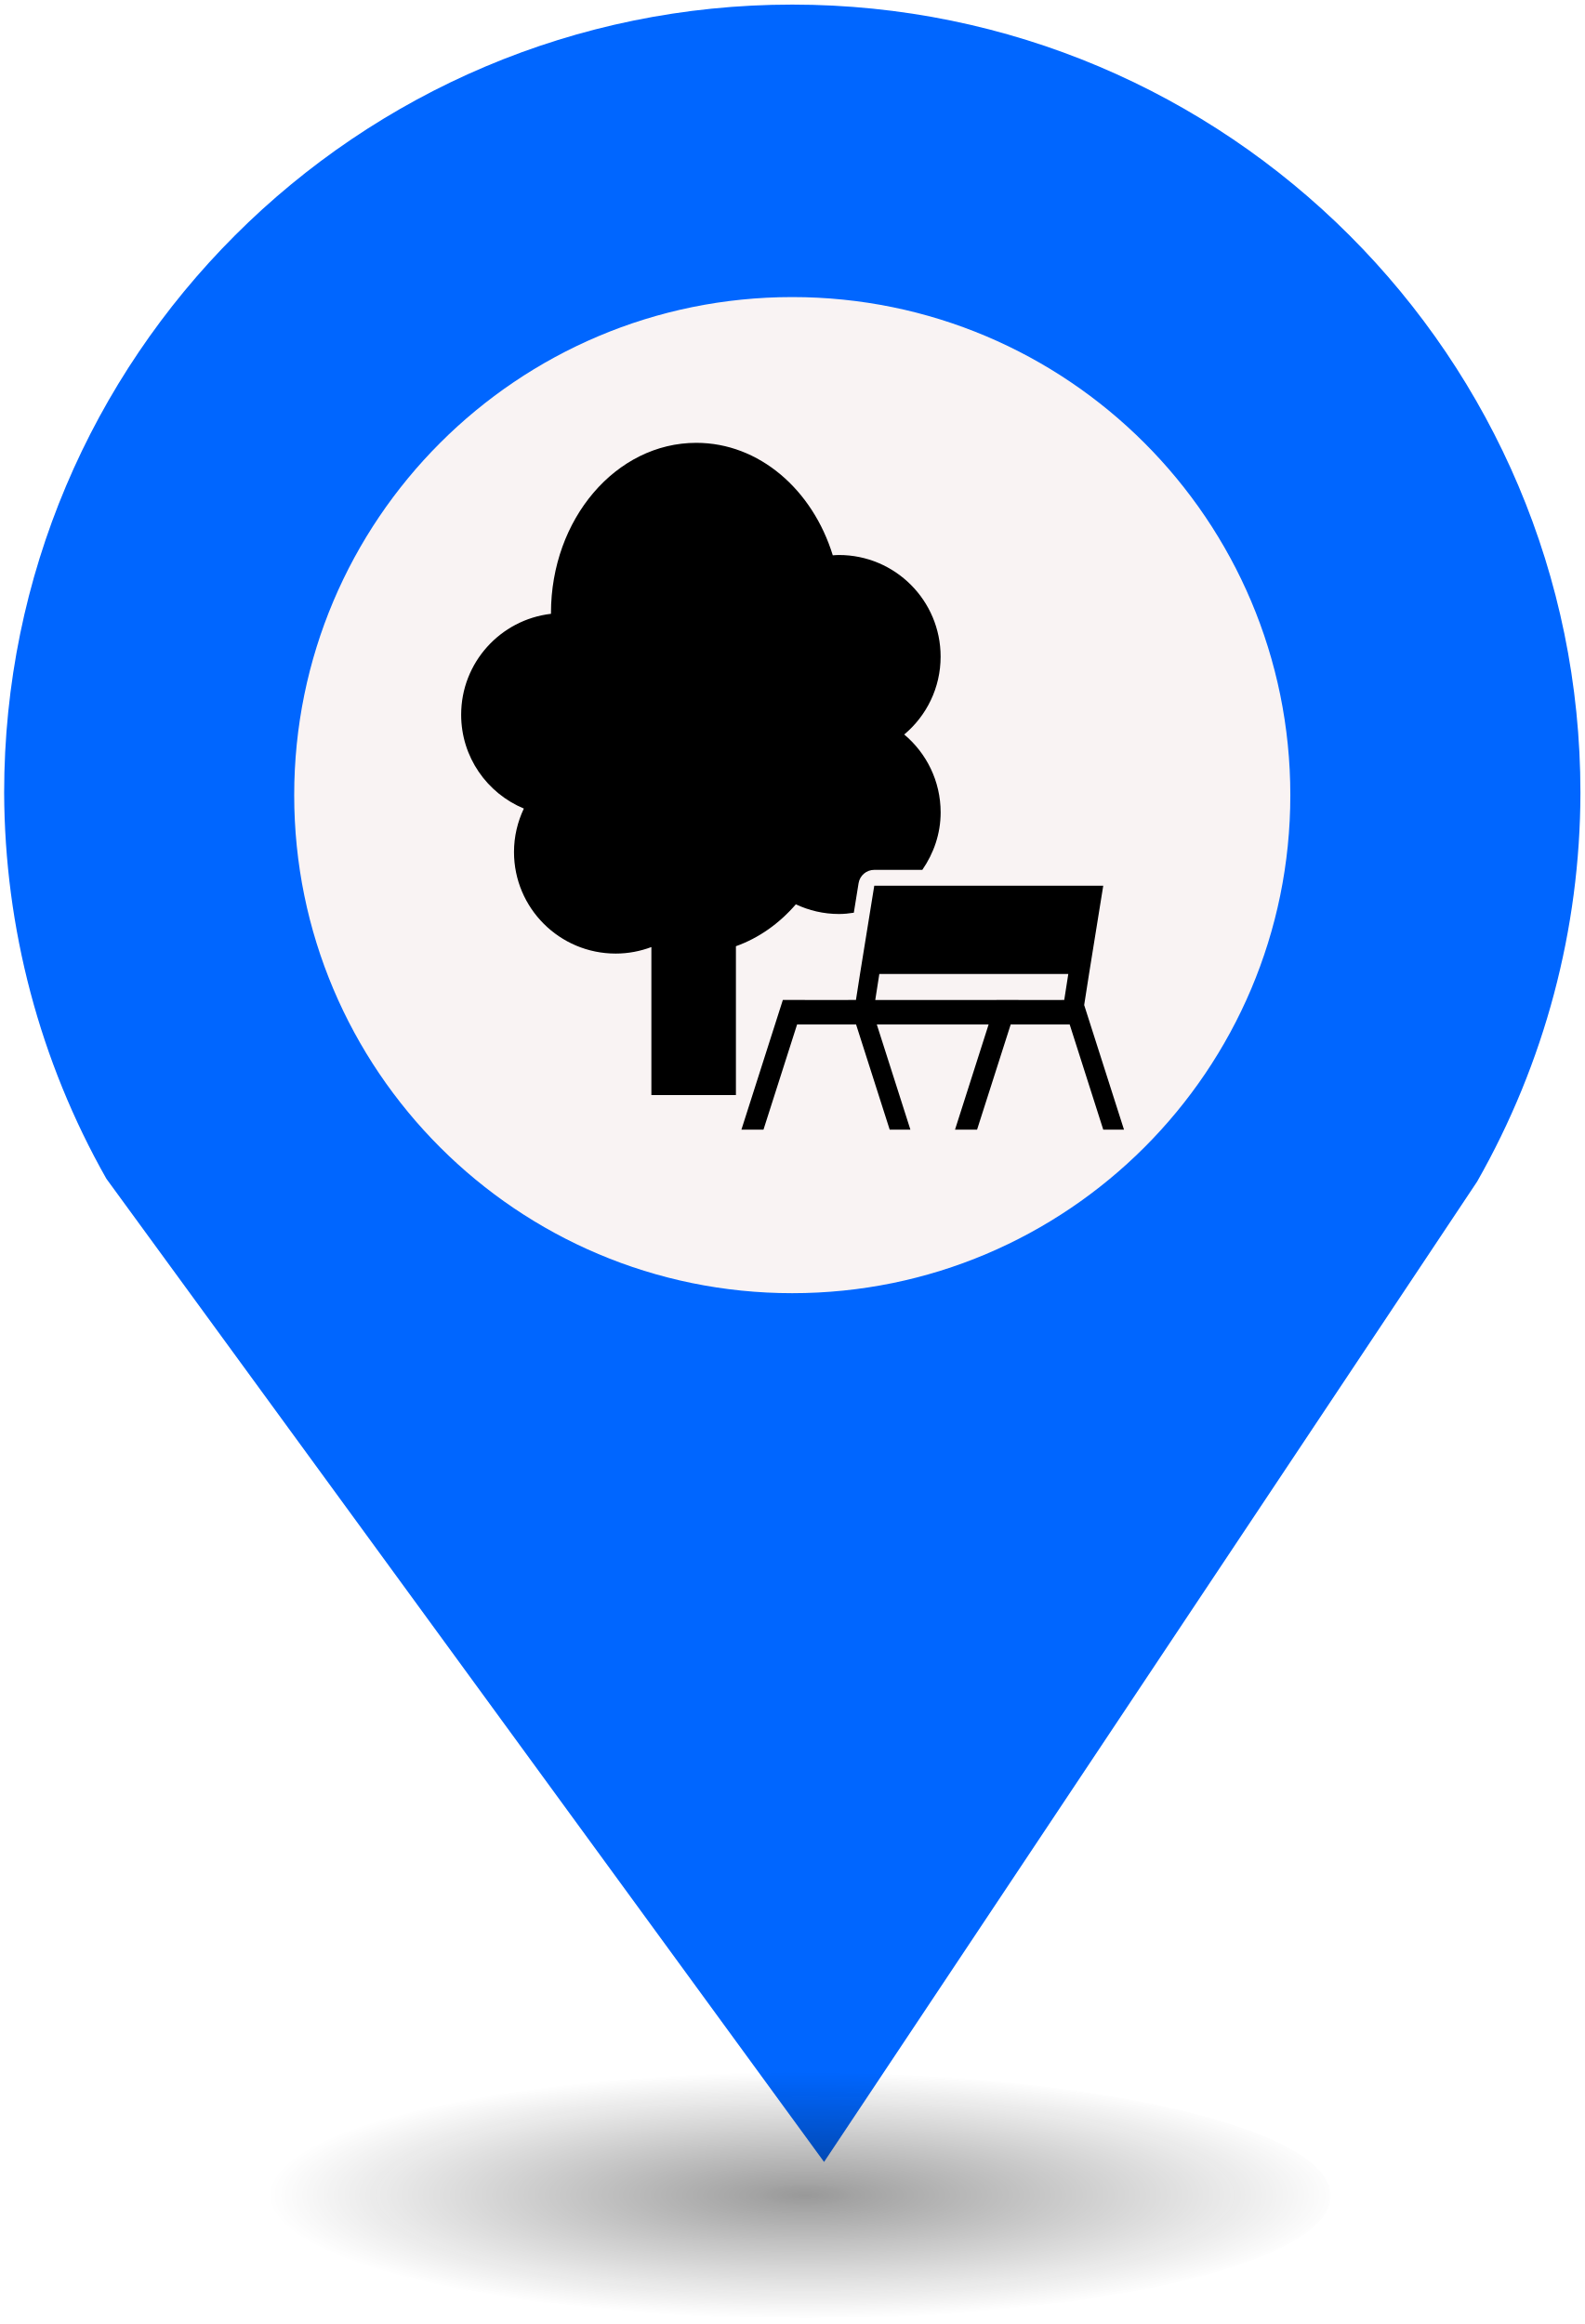
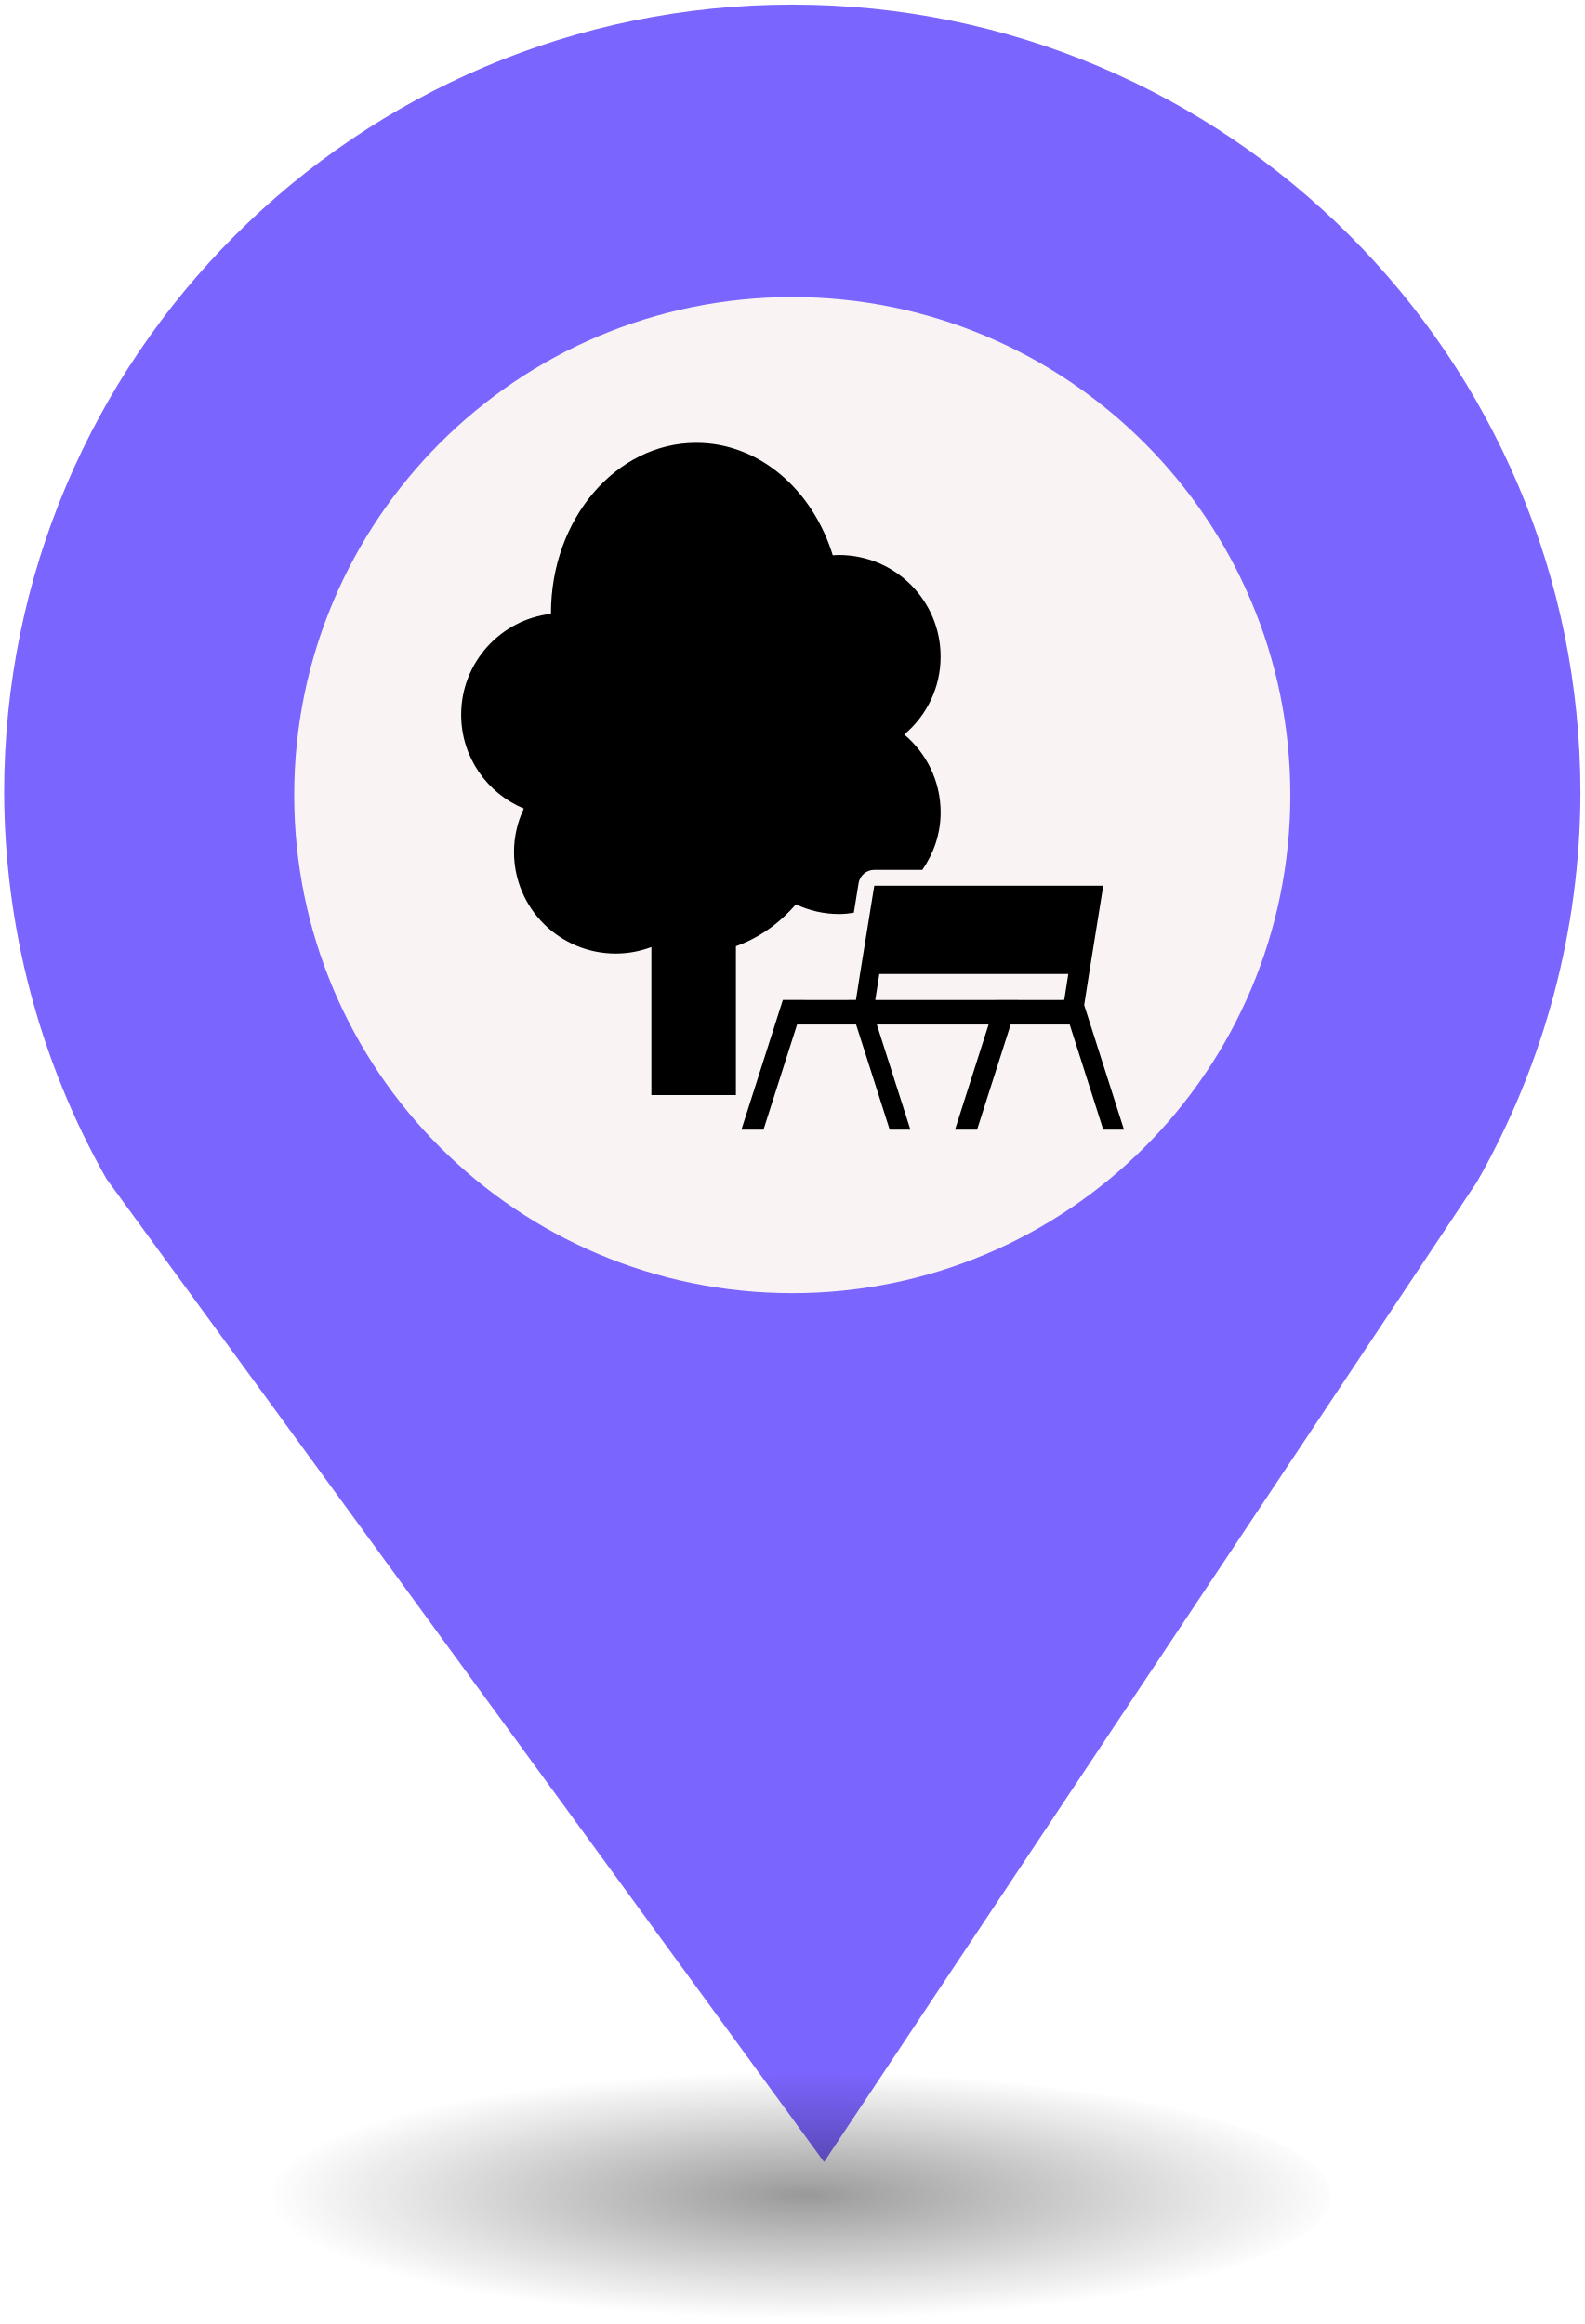
<svg xmlns="http://www.w3.org/2000/svg" height="44px" width="30px" version="1.1" viewBox="0 0 29.989 43.988" id="svg16">
  <defs id="defs7">
    <radialGradient id="a" gradientUnits="userSpaceOnUse" cy="127.6" cx="-42.75" gradientTransform="matrix(4.274964,0,0,0.98163,197.9983,-82.0888)" r="2.384">
      <stop stop-color="#010101" offset="0" id="stop2" />
      <stop stop-opacity="0" stop-color="#090909" offset="1" id="stop4" />
    </radialGradient>
  </defs>
  <g id="g26" transform="translate(-2.0760358e-7,-1.618116)">
-     <path style="fill:#0066ff;stroke-width:4.275" id="path9" d="m 14.994,1.705 c -8.239,0 -14.917,6.678 -14.917,14.917 0.009,2.562 0.673,5.079 1.935,7.307 L 15.596,42.539 27.956,23.984 c 1.278,-2.244 1.952,-4.78 1.956,-7.362 C 29.911,8.383 23.233,1.705 14.994,1.705 Z" />
+     <path style="fill:#7b65ff;stroke-width:4.275" id="path9" d="m 14.994,1.705 c -8.239,0 -14.917,6.678 -14.917,14.917 0.009,2.562 0.673,5.079 1.935,7.307 L 15.596,42.539 27.956,23.984 c 1.278,-2.244 1.952,-4.78 1.956,-7.362 C 29.911,8.383 23.233,1.705 14.994,1.705 Z" />
    <circle style="fill:#f9f3f3;stroke-width:4.275" id="circle11" r="9.427" cx="14.994" cy="16.668" />
    <ellipse style="opacity:0.4;fill:url(#a);stroke-width:4.275" id="ellipse13" cx="14.994" cy="43.18" ry="2.339" rx="10.193" />
    <rect style="fill:none;stroke-width:4.275" x="8.259" y="9.828" width="13.472" height="13.369" ry="0" rx="0" id="replace" />
    <svg version="1.1" x="8.5" y="10" viewBox="-120 78.1 76.827 79.608" xml:space="preserve" id="svg2" width="13" height="13">
      <defs id="defs16" />
      <g id="g3032" transform="translate(-130.8548,101.7028)">
        <g id="g3082" transform="translate(-11.77845,-19.68168)">
          <g id="g3297" transform="translate(113.3553,48.84068)">
            <g id="g3451" transform="translate(-110.3502,-41.10602)">
              <g id="g3508" transform="translate(37.66162,37.80148)">
                <g id="g3556" transform="translate(-33.17371,-53.55749)">
                  <g id="g3600" transform="translate(1.643744,2.333798)">
                    <g id="g3673" transform="translate(3.13268,-1.925988)">
                      <g id="g3728" transform="translate(16.15499,5.080178)">
                        <g id="g3774" transform="matrix(1.30621,0,0,1.150608,-1.242314,14.17761)">
                          <g id="g3814" transform="matrix(0.7655736,0,0,0.8691062,-9.608837,-25.571)">
                            <g id="g3898" transform="translate(-253.2331,-590.3968)">
                              <g id="g3947" transform="matrix(0.7967575,0,0,0.7960805,260.4092,604.2536)">
                                <path id="path3949" d="m 61.132,64.483 -2.073,12.85 -0.591,3.784 h -1.124 v 0.002 h -6.3 v -0.002 h -3.211 l -6.027,18.881 h 3.211 l 4.889,-15.316 h 8.579 l 4.891,15.316 h 3.012 L 61.501,84.683 H 77.767 L 72.879,100 h 3.208 l 4.892,-15.317 h 8.58 L 94.444,100 h 3.017 l -5.793,-18.147 0.707,-4.52 2.067,-12.849 H 92.2 63.376 l -2.244,-10e-4 0,0 z m 27.636,16.634 h -0.35 v 0.002 h -6.302 l 0.002,-0.002 H 78.904 L 78.9,81.119 H 61.277 l 0.591,-3.786 h 27.49 l -0.59,3.784 z" />
                                <path id="path3951" d="m 41.006,73.291 c 3.328,-1.187 6.307,-3.304 8.718,-6.1 1.905,0.895 4.026,1.409 6.271,1.409 0.736,0 1.456,-0.076 2.163,-0.187 l 0.693,-4.3 c 0.18,-1.118 1.145,-1.939 2.277,-1.939 h 2.246 4.748 c 1.652,-2.39 2.666,-5.248 2.666,-8.371 -0.004,-4.554 -2.061,-8.623 -5.297,-11.338 3.235,-2.714 5.293,-6.782 5.293,-11.339 0,-8.171 -6.622,-14.795 -14.795,-14.795 -0.301,0 -0.592,0.026 -0.891,0.045 C 52.163,6.832 44.396,0 35.241,0 23.565,0 14.103,11.095 14.103,24.787 c 0,0.036 0.004,0.072 0.004,0.107 -7.358,0.856 -13.07,7.104 -13.07,14.69 0,6.163 3.765,11.437 9.12,13.663 -0.909,1.921 -1.433,4.058 -1.433,6.324 0,8.169 6.624,14.791 14.796,14.791 1.829,0 3.571,-0.343 5.189,-0.95 v 21.55 h 12.284 l 0.014,-0.041 v -21.63 z" />
                              </g>
                            </g>
                          </g>
                        </g>
                      </g>
                    </g>
                  </g>
                </g>
              </g>
            </g>
          </g>
        </g>
      </g>
    </svg>
  </g>
</svg>
